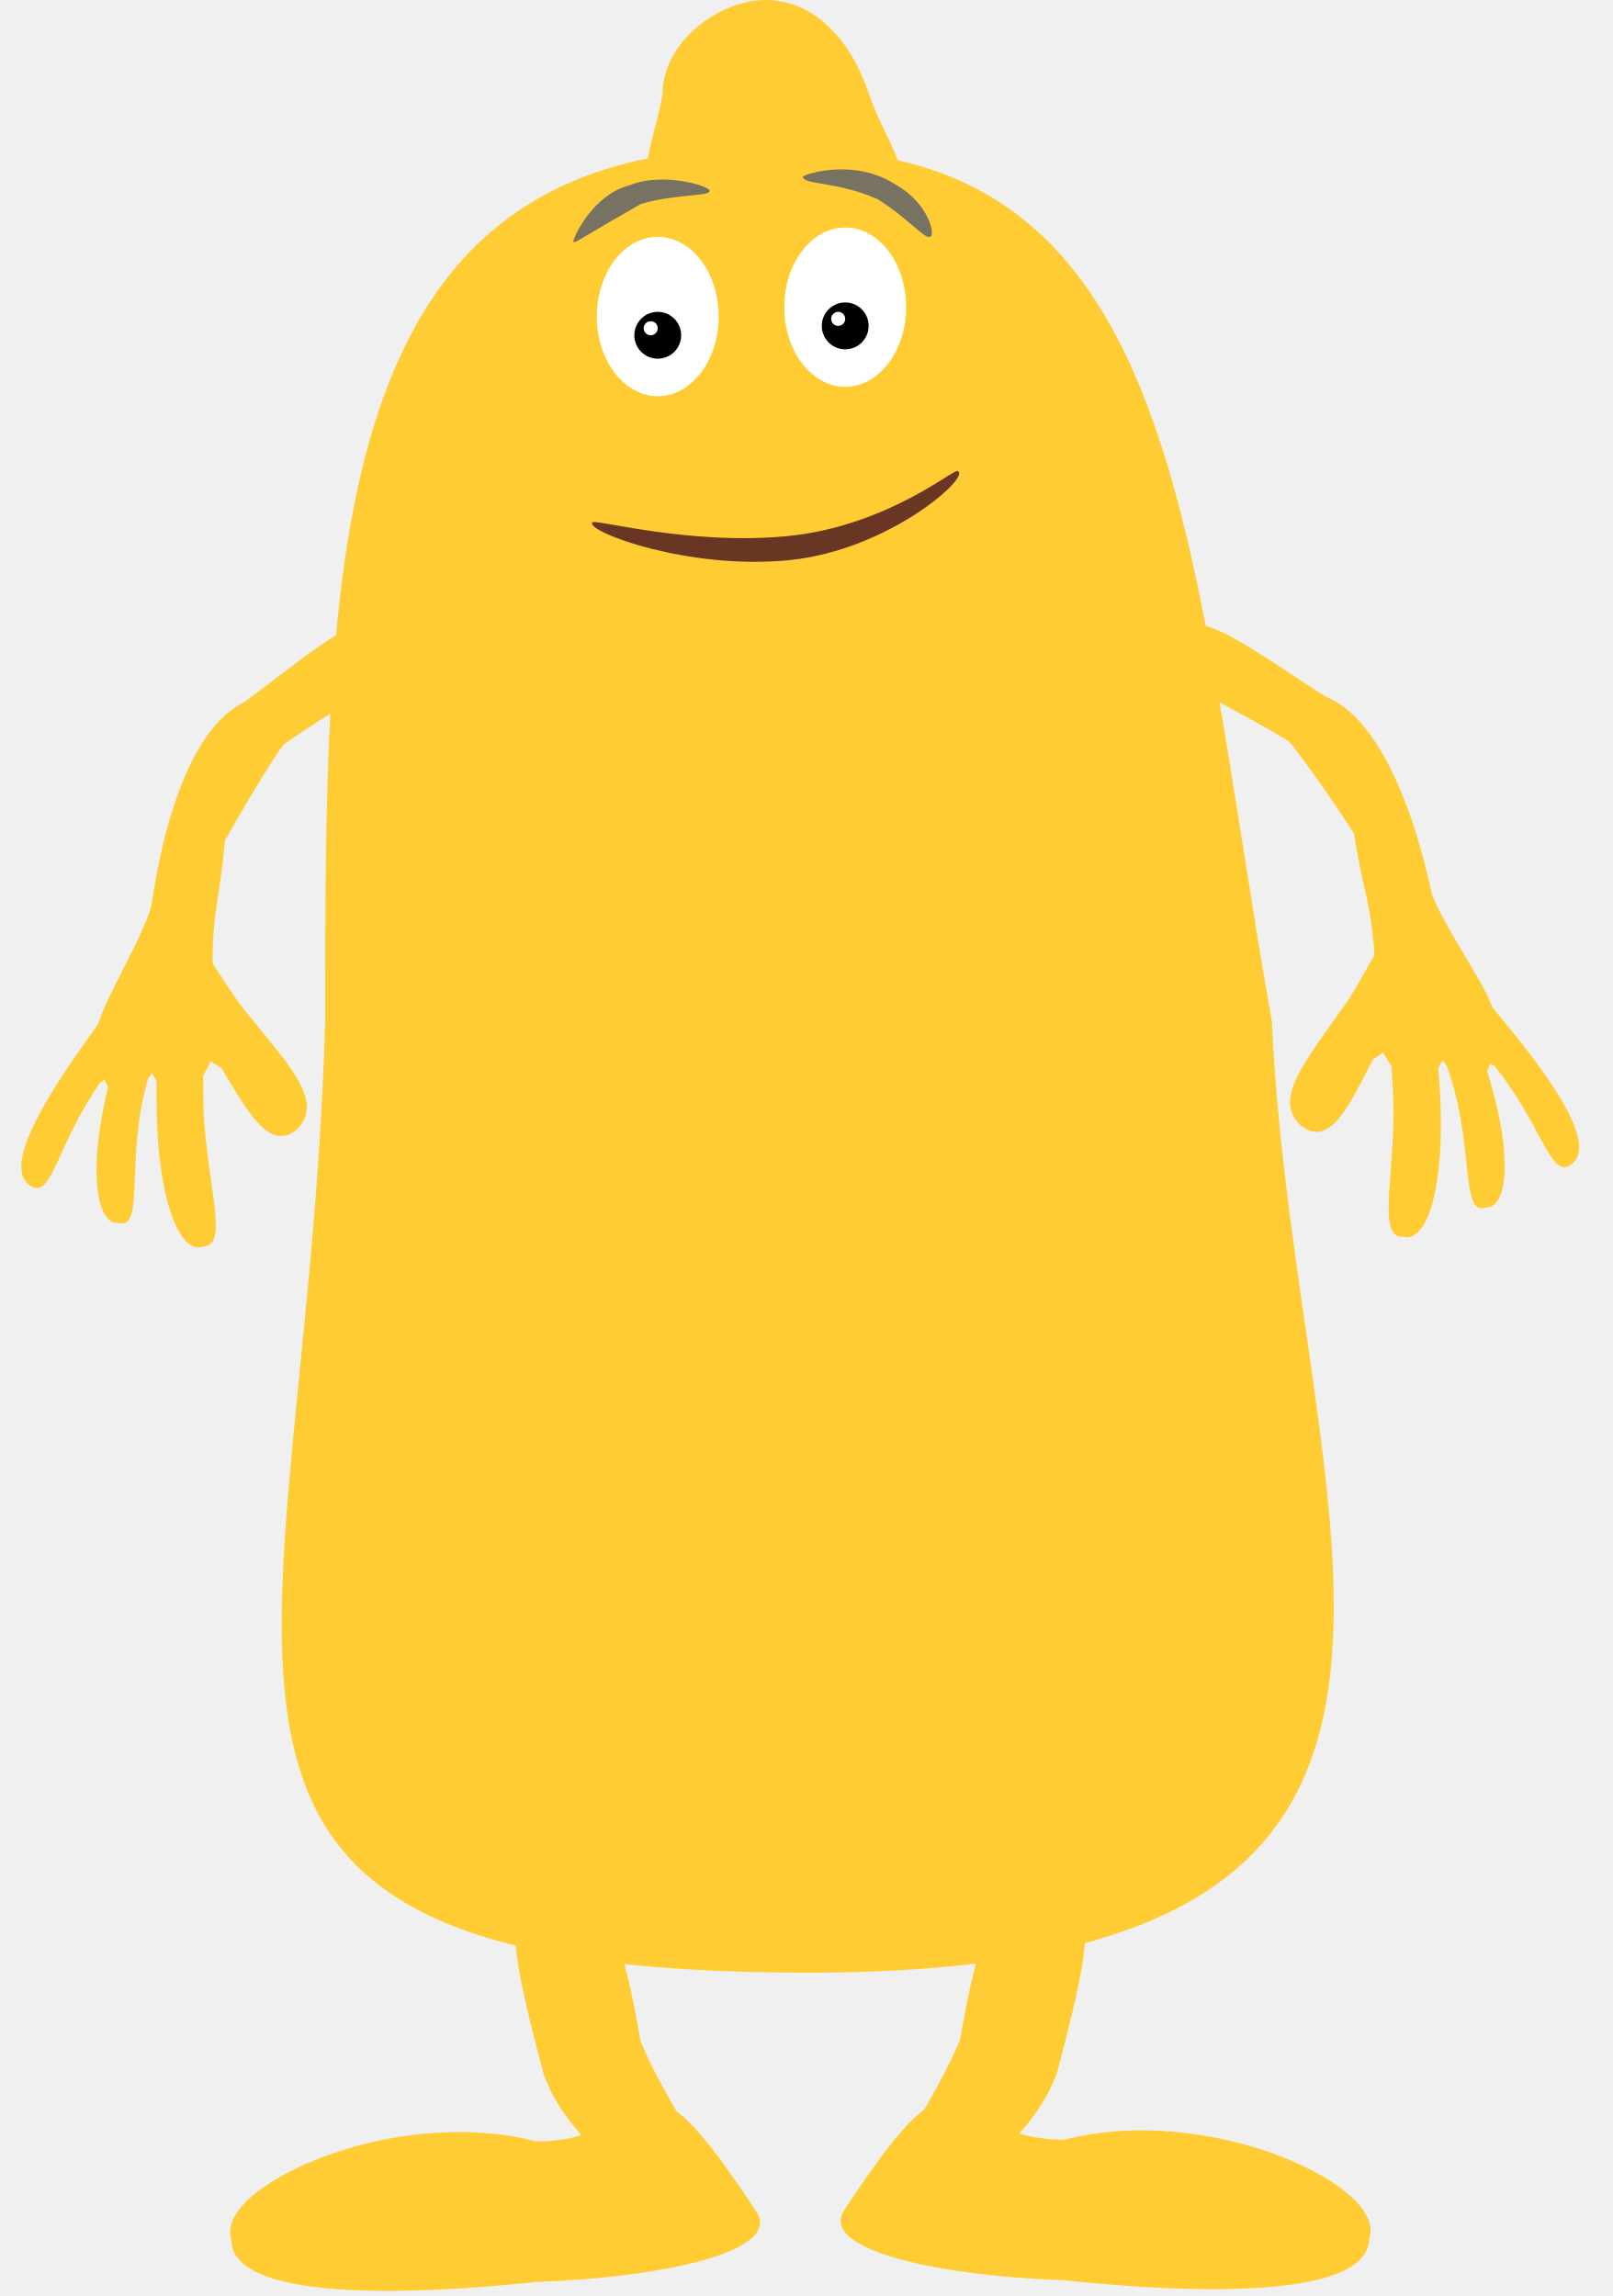
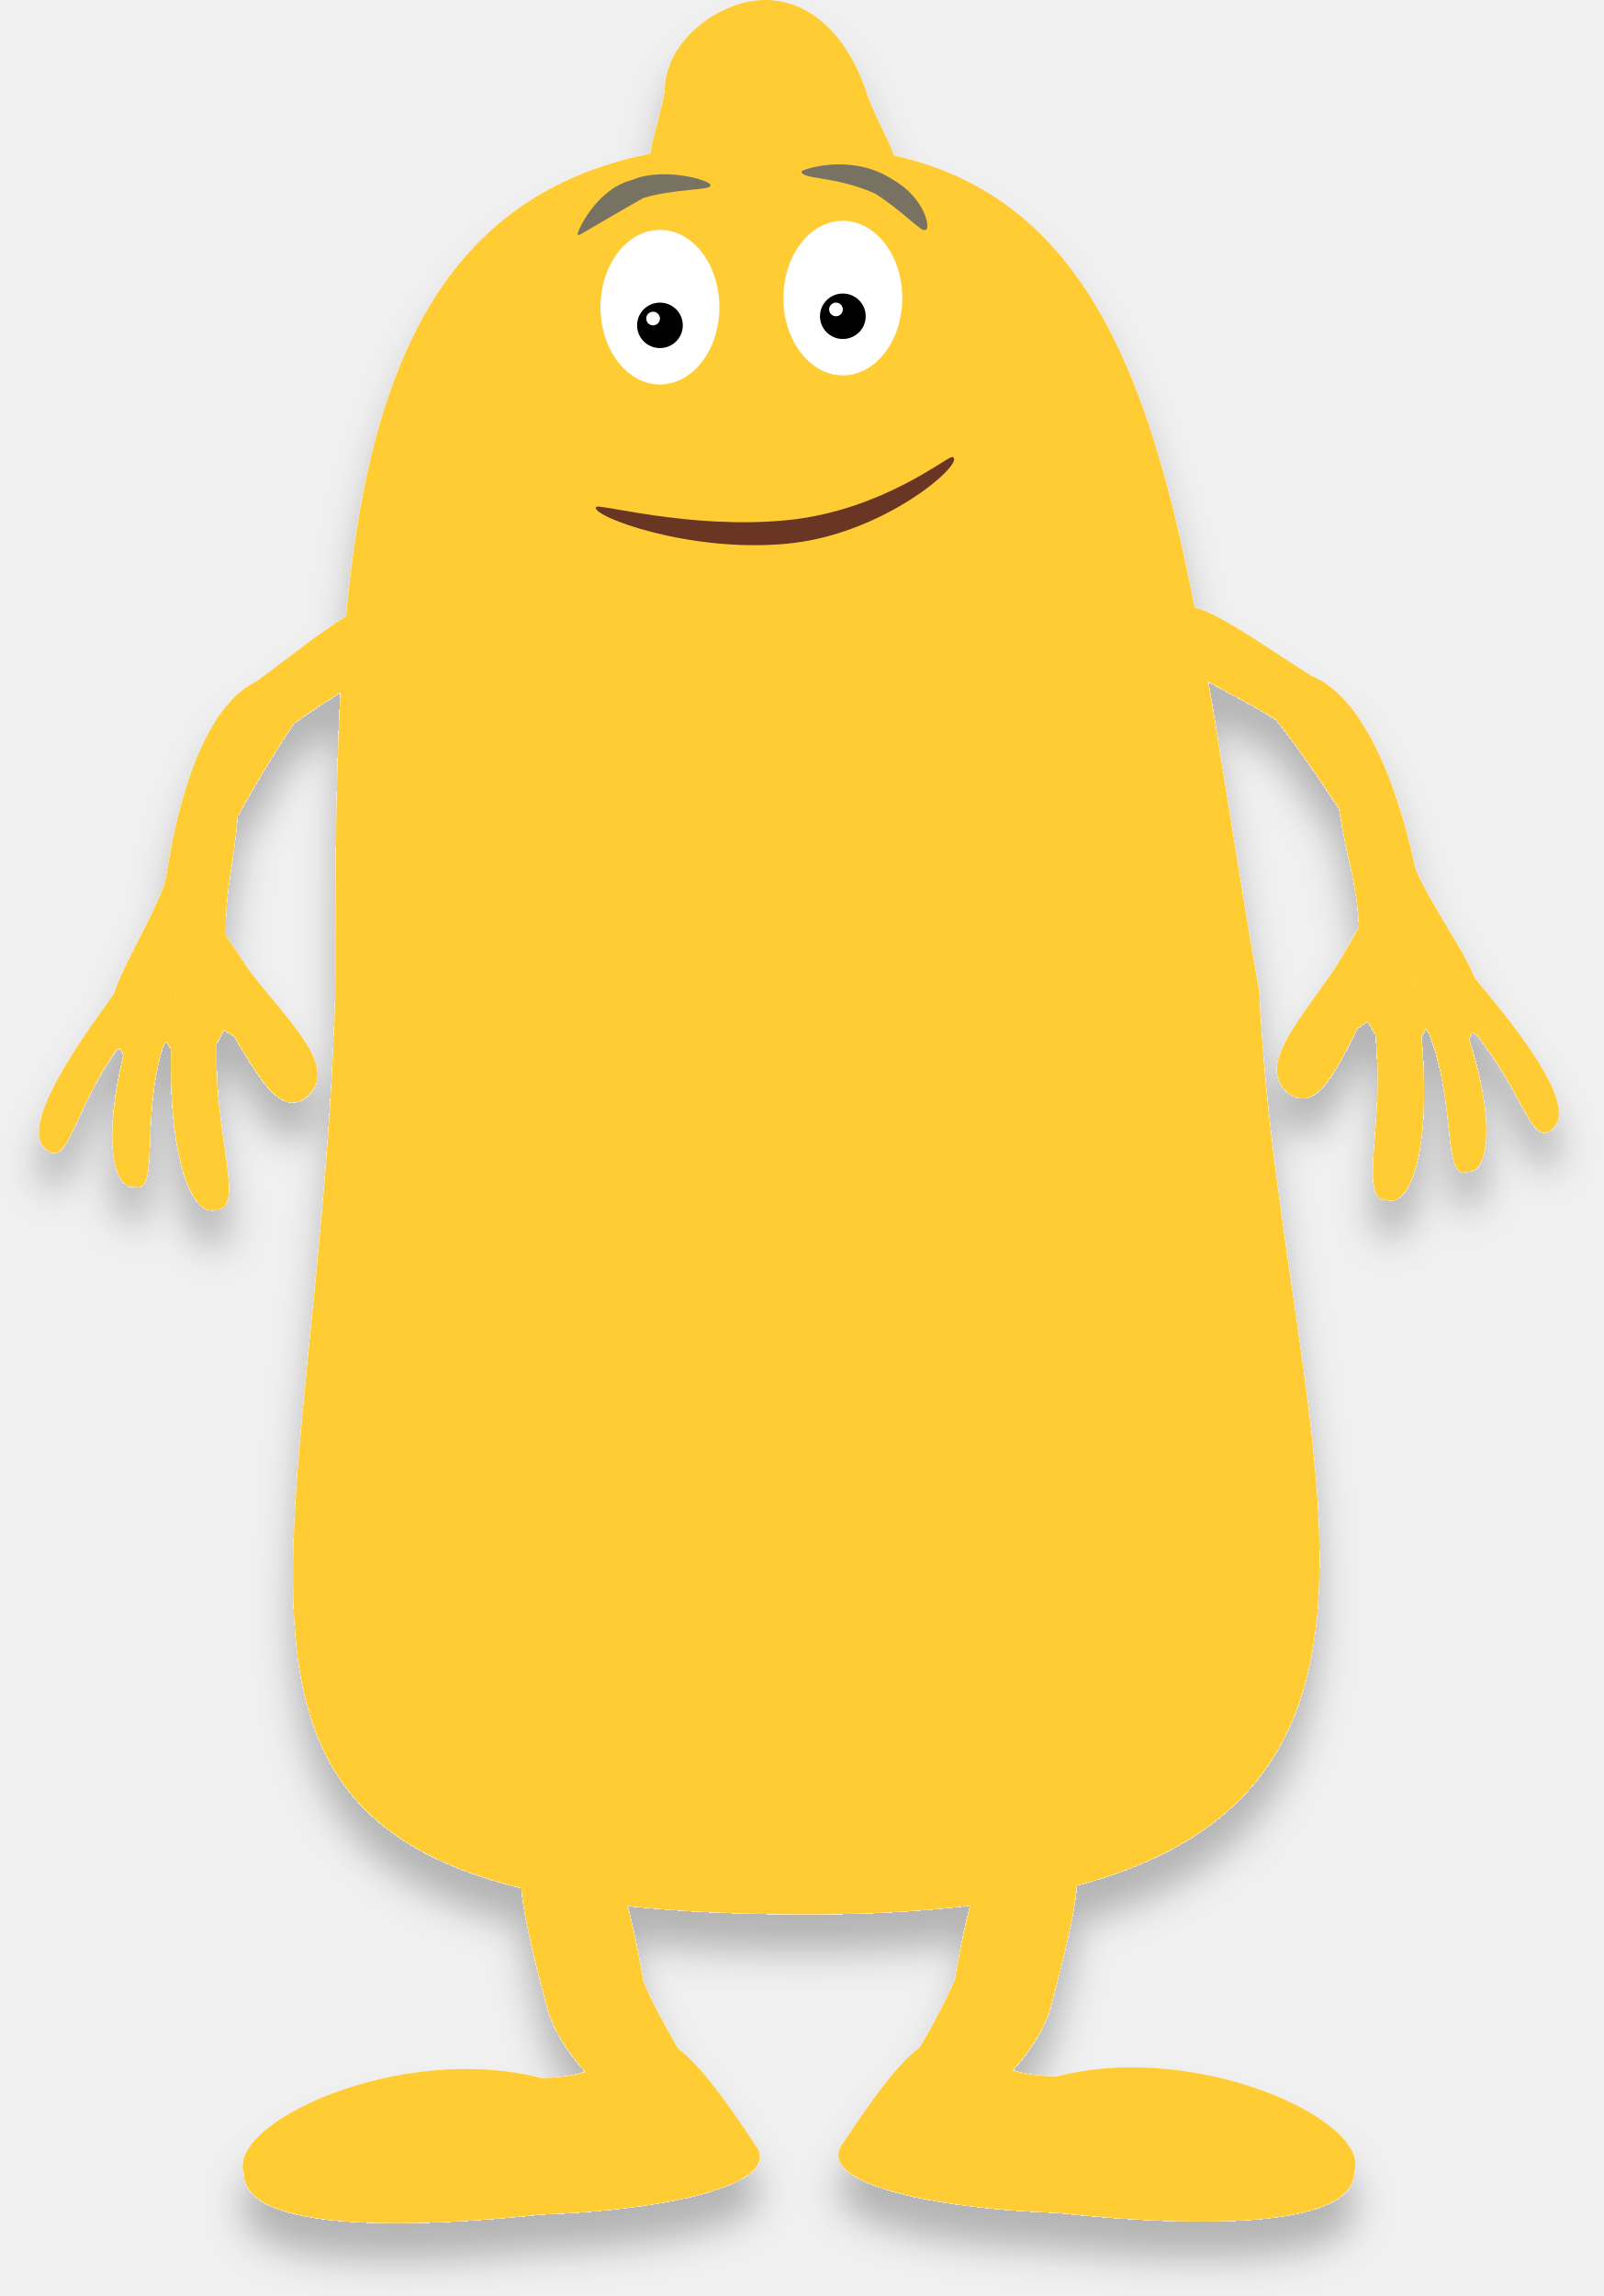
- <svg xmlns="http://www.w3.org/2000/svg" width="172" height="245" viewBox="0 0 172 245" fill="none">
-   <path d="M92.693 10C95.193 17.5 102.693 23.5 81.693 20C64.693 23 69.193 18.5 70.693 10C70.693 4.477 76.723 0 81.693 0C86.664 0 90.693 4 92.693 10Z" fill="#FFCC33" />
-   <path d="M135.693 109C138.193 164 165.693 210.5 86.193 210.5C10.193 210.5 32.693 178.5 34.693 109C34.693 57.638 34.693 13 85.193 16C126.193 16 126.693 58 135.693 109Z" fill="#FFCC33" />
-   <path d="M80.693 236C83.443 240.176 71.193 243 57.193 243.5C43.193 245 24.693 245.5 24.693 239C22.693 233.5 41.693 224.5 57.193 228.5C70.724 228.5 67.193 215.5 80.693 236Z" fill="#FFCC33" />
-   <path d="M68.337 217.819C72.193 227 80.053 236.053 77.193 237C74.333 237.947 60.931 230.161 57.98 221.248C53.193 203.395 54.955 204.342 57.815 203.395C60.675 202.448 64.693 196 68.337 217.819Z" fill="#FFCC33" />
-   <path d="M90.082 235.821C87.332 239.997 99.582 242.821 113.582 243.321C127.582 244.821 146.082 245.321 146.082 238.821C148.082 233.321 129.082 224.321 113.582 228.321C100.051 228.321 103.582 215.321 90.082 235.821Z" fill="#FFCC33" />
-   <path d="M102.439 217.64C98.582 226.821 90.722 235.874 93.582 236.821C96.442 237.768 109.845 229.982 112.796 221.069C117.582 203.216 115.821 204.163 112.961 203.216C110.101 202.269 106.082 195.821 102.439 217.64Z" fill="#FFCC33" />
-   <path d="M21.693 117C21.693 125.284 24.693 133 21.693 133C19.193 134 16.693 128 16.693 117C16.693 108.716 18.589 102 19.693 102C20.798 102 21.693 108.716 21.693 117Z" fill="#FFCC33" />
-   <path d="M15.693 115.5C13.401 123.461 15.451 131.294 12.693 130.5C10.118 130.799 9.15 124.071 12.193 113.5C14.485 105.539 17.042 99.502 18.057 99.794C19.073 100.086 17.985 107.539 15.693 115.5Z" fill="#FFCC33" />
-   <path d="M10.693 115.5C5.962 122.301 5.549 128.139 3.193 126.5C1.362 125.226 1.912 121.53 8.194 112.5C12.925 105.7 17.097 100.449 17.965 101.053C18.832 101.656 15.424 108.699 10.693 115.5Z" fill="#FFCC33" />
-   <path d="M26.168 107.883C30.693 113.5 34.693 117.5 31.693 120.5C28.193 123.5 25.552 116.665 21.688 110.869C17.825 105.073 15.457 98.824 16.694 98C17.694 93.5 23.693 105 26.168 107.883Z" fill="#FFCC33" />
-   <path d="M18.688 112.75C18.688 114.407 18.693 119 16.193 114.5C13.198 119.25 13.688 114.407 13.688 112.75C13.688 111.093 14.808 109.75 16.188 109.75C17.569 109.75 18.688 111.093 18.688 112.75Z" fill="#FFCC33" />
-   <path d="M25.116 110.5C25.648 112.069 27.132 116.416 22.475 113.245C19.193 120 19.229 114.249 18.696 112.68C18.163 111.111 19.169 109.351 20.941 108.749C22.714 108.147 24.583 108.931 25.116 110.5Z" fill="#FFCC33" />
-   <path d="M13.322 114.651C13.108 115.609 12.518 118.263 11.141 115.225C7.4 117.63 9.19 114.733 9.404 113.776C9.618 112.818 10.669 112.238 11.75 112.48C12.832 112.722 13.536 113.694 13.322 114.651Z" fill="#FFCC33" />
-   <path d="M30.193 79.5C24.834 87.205 14.193 107.5 15.693 108C14.716 106.662 16.193 79.795 26.014 74.95C32.781 70.007 40.693 63 40.036 68.422C44.193 72 36.96 74.557 30.193 79.5Z" fill="#FFCC33" />
-   <path d="M23.128 96.466C21.193 109.5 26.693 111 18.027 107.51C2.193 118.5 15.485 101.827 16.461 95.446C17.437 89.065 19.721 84.12 21.562 84.402C23.404 84.683 25.193 83.5 23.128 96.466Z" fill="#FFCC33" />
-   <path d="M148.584 115.991C149.145 124.257 146.673 132.157 149.666 131.955C152.228 132.783 154.317 126.628 153.573 115.653C153.013 107.388 150.668 100.816 149.566 100.89C148.464 100.965 148.024 107.726 148.584 115.991Z" fill="#FFCC33" />
-   <path d="M154.469 114.089C157.294 121.877 155.779 129.83 158.477 128.852C161.066 128.976 161.577 122.198 157.826 111.857C155.001 104.069 152.042 98.218 151.049 98.579C150.056 98.939 151.644 106.301 154.469 114.089Z" fill="#FFCC33" />
-   <path d="M159.458 113.751C164.638 120.216 165.445 126.013 167.684 124.219C169.425 122.824 168.627 119.173 161.749 110.589C156.569 104.124 152.051 99.168 151.226 99.828C150.402 100.489 154.278 107.286 159.458 113.751Z" fill="#FFCC33" />
-   <path d="M143.503 107.198C139.368 113.108 135.648 117.369 138.844 120.159C142.539 122.916 144.712 115.918 148.175 109.874C151.637 103.83 153.578 97.435 152.288 96.697C150.986 92.274 145.778 104.154 143.503 107.198Z" fill="#FFCC33" />
-   <path d="M151.295 111.548C151.407 113.201 151.713 117.784 153.903 113.125C157.212 117.662 156.396 112.863 156.284 111.21C156.172 109.557 154.964 108.292 153.587 108.386C152.209 108.479 151.183 109.895 151.295 111.548Z" fill="#FFCC33" />
-   <path d="M144.73 109.738C144.305 111.339 143.119 115.776 147.551 112.298C151.282 118.815 150.857 113.08 151.283 111.479C151.708 109.877 150.586 108.19 148.777 107.709C146.968 107.228 145.156 108.136 144.73 109.738Z" fill="#FFCC33" />
-   <path d="M156.778 113.082C157.056 114.023 157.824 116.631 158.993 113.507C162.887 115.653 160.906 112.884 160.627 111.943C160.349 111.003 159.262 110.495 158.199 110.809C157.136 111.124 156.5 112.141 156.778 113.082Z" fill="#FFCC33" />
-   <path d="M137.568 79.152C143.436 86.477 155.425 106.006 153.962 106.606C154.847 105.205 151.556 78.499 141.431 74.329C134.345 69.855 125.977 63.4 126.999 68.765C123.093 72.616 130.483 74.678 137.568 79.152Z" fill="#FFCC33" />
-   <path d="M145.764 95.601C148.576 108.475 143.19 110.343 151.601 106.275C168.141 116.169 153.753 100.433 152.347 94.133C150.942 87.832 148.329 83.053 146.511 83.459C144.693 83.864 142.827 82.805 145.764 95.601Z" fill="#FFCC33" />
-   <ellipse cx="70.174" cy="33.775" rx="6.5" ry="8.5" fill="white" />
-   <circle cx="70.174" cy="35.775" r="2.5" fill="black" />
-   <circle cx="69.424" cy="35.025" r="0.75" fill="white" />
-   <ellipse cx="90.174" cy="32.775" rx="6.5" ry="8.5" fill="white" />
-   <circle cx="90.174" cy="34.775" r="2.5" fill="black" />
-   <circle cx="89.424" cy="34.025" r="0.75" fill="white" />
-   <path d="M75.674 20.432C75.674 20.933 71.788 20.73 68.353 21.775C61.353 25.775 61.254 26.038 61.173 25.774C61.093 25.51 63.173 20.774 67.173 19.774C70.673 18.274 76.174 19.933 75.674 20.432Z" fill="#787262" />
-   <path d="M99.174 25.275C98.796 25.603 96.715 23.182 93.674 21.275C89.174 19.275 85.674 19.775 85.661 18.844C85.808 18.61 91.174 16.775 95.674 19.775C99.174 21.775 99.879 25.325 99.174 25.275Z" fill="#787262" />
-   <path d="M102.174 50.275C103.674 50.775 94.891 58.713 84.174 59.775C73.457 60.837 62.674 56.775 63.174 55.775C63.119 55.225 73.362 58.259 84.079 57.198C94.796 56.136 102.119 49.726 102.174 50.275Z" fill="#693624" />
+ <svg xmlns="http://www.w3.org/2000/svg" width="176" height="252" viewBox="0 0 176 252" fill="none">
+   <g filter="url(#filter0_d_340_1805)">
+     <path d="M95.063 9.982C97.573 17.468 105.103 23.457 84.019 19.963C66.951 22.957 71.469 18.466 72.975 9.982C72.975 4.469 79.028 0 84.019 0C89.009 0 93.055 3.993 95.063 9.982Z" fill="#FFCC33" />
+     <path d="M138.234 108.799C140.744 163.697 168.354 210.111 88.537 210.111C12.234 210.111 34.824 178.17 36.831 108.799C36.831 57.531 36.831 12.976 87.533 15.97C128.696 15.97 129.198 57.893 138.234 108.799Z" fill="#FFCC33" />
+     <path d="M83.015 235.565C85.776 239.733 73.477 242.551 59.421 243.051C45.365 244.548 26.792 245.047 26.792 238.559C24.784 233.069 43.859 224.086 59.421 228.078C73.006 228.078 69.461 215.102 83.015 235.565Z" fill="#FFCC33" />
+     <path d="M70.609 217.417C74.481 226.581 82.372 235.617 79.501 236.562C76.629 237.508 63.173 229.736 60.211 220.84C55.405 203.02 57.174 203.965 60.045 203.02C62.916 202.074 66.951 195.638 70.609 217.417Z" fill="#FFCC33" />
+     <path d="M92.441 235.386C89.68 239.554 101.979 242.373 116.035 242.872C130.091 244.369 148.664 244.868 148.664 238.38C150.672 232.89 131.597 223.907 116.035 227.9C102.45 227.9 105.995 214.924 92.441 235.386Z" fill="#FFCC33" />
+     <path d="M104.847 217.238C100.975 226.402 93.084 235.439 95.955 236.384C98.826 237.329 112.282 229.558 115.245 220.661C120.051 202.841 118.282 203.786 115.411 202.841C112.539 201.896 108.505 195.459 104.847 217.238Z" fill="#FFCC33" />
+     <path d="M23.78 116.784C23.78 125.053 26.792 132.755 23.78 132.755C21.27 133.753 18.76 127.764 18.76 116.784C18.76 108.515 20.663 101.812 21.772 101.812C22.881 101.812 23.78 108.515 23.78 116.784Z" fill="#FFCC33" />
+     <path d="M17.756 115.287C15.455 123.233 17.513 131.052 14.744 130.259C12.159 130.558 11.187 123.842 14.242 113.291C16.543 105.344 19.11 99.318 20.129 99.61C21.148 99.902 20.057 107.341 17.756 115.287Z" fill="#FFCC33" />
+     <path d="M12.736 115.287C7.986 122.075 7.571 127.902 5.206 126.266C3.368 124.995 3.92 121.306 10.226 112.292C14.976 105.504 19.166 100.264 20.036 100.866C20.907 101.468 17.486 108.499 12.736 115.287Z" fill="#FFCC33" />
+     <path d="M28.273 107.684C32.816 113.291 36.832 117.283 33.82 120.278C30.306 123.272 27.653 116.45 23.775 110.664C19.896 104.879 17.518 98.642 18.76 97.819C19.764 93.327 25.788 104.806 28.273 107.684Z" fill="#FFCC33" />
+     <path d="M20.763 112.542C20.763 114.196 20.768 118.78 18.258 114.289C15.251 119.03 15.743 114.196 15.743 112.542C15.743 110.888 16.867 109.547 18.253 109.547C19.639 109.547 20.763 110.888 20.763 112.542Z" fill="#FFCC33" />
+     <path d="M27.216 110.296C27.751 111.862 29.24 116.201 24.565 113.036C21.27 119.779 21.306 114.038 20.771 112.472C20.236 110.906 21.245 109.15 23.025 108.549C24.804 107.948 26.681 108.73 27.216 110.296Z" fill="#FFCC33" />
+     <path d="M15.375 114.44C15.16 115.395 14.568 118.045 13.185 115.013C9.43 117.412 11.227 114.521 11.442 113.566C11.657 112.61 12.711 112.031 13.797 112.272C14.883 112.514 15.59 113.484 15.375 114.44Z" fill="#FFCC33" />
+     <path d="M32.314 79.353C26.933 87.044 16.25 107.301 17.756 107.801C16.775 106.465 18.258 79.647 28.117 74.811C34.911 69.878 42.855 62.884 42.195 68.296C46.369 71.867 39.108 74.419 32.314 79.353Z" fill="#FFCC33" />
+     <path d="M25.221 96.288C23.278 109.298 28.8 110.795 20.099 107.311C4.202 118.281 17.547 101.639 18.527 95.269C19.507 88.9 21.8 83.965 23.648 84.246C25.497 84.527 27.294 83.346 25.221 96.288Z" fill="#FFCC33" />
+     <path d="M151.177 115.777C151.739 124.027 149.258 131.914 152.263 131.711C154.835 132.538 156.932 126.394 156.185 115.44C155.623 107.19 153.268 100.63 152.162 100.704C151.055 100.779 150.614 107.527 151.177 115.777Z" fill="#FFCC33" />
+     <path d="M157.085 113.878C159.921 121.652 158.4 129.591 161.108 128.614C163.708 128.738 164.221 121.972 160.455 111.65C157.619 103.877 154.648 98.037 153.651 98.397C152.654 98.756 154.249 106.105 157.085 113.878Z" fill="#FFCC33" />
+     <path d="M162.093 113.541C167.294 119.994 168.104 125.78 170.353 123.989C172.1 122.597 171.299 118.954 164.394 110.385C159.193 103.932 154.657 98.985 153.829 99.644C153.001 100.304 156.893 107.088 162.093 113.541Z" fill="#FFCC33" />
+     <path d="M146.075 107C141.924 112.899 138.189 117.153 141.397 119.938C145.107 122.689 147.289 115.704 150.765 109.671C154.241 103.638 156.19 97.256 154.895 96.518C153.588 92.104 148.359 103.962 146.075 107Z" fill="#FFCC33" />
+     <path d="M153.898 111.342C154.011 112.992 154.317 117.566 156.516 112.916C159.839 117.445 159.019 112.655 158.907 111.005C158.794 109.355 157.582 108.092 156.199 108.186C154.816 108.279 153.786 109.692 153.898 111.342Z" fill="#FFCC33" />
+     <path d="M147.307 109.535C146.88 111.133 145.689 115.562 150.139 112.09C153.884 118.596 153.458 112.871 153.886 111.273C154.313 109.674 153.186 107.99 151.37 107.51C149.553 107.03 147.734 107.937 147.307 109.535Z" fill="#FFCC33" />
+     <path d="M159.403 112.873C159.682 113.812 160.453 116.416 161.626 113.298C165.536 115.44 163.547 112.676 163.267 111.737C162.988 110.798 161.897 110.291 160.829 110.605C159.762 110.919 159.124 111.934 159.403 112.873Z" fill="#FFCC33" />
+     <path d="M140.116 79.006C146.008 86.317 158.044 105.81 156.576 106.41C157.464 105.011 154.16 78.355 143.994 74.192C136.88 69.727 128.479 63.283 129.505 68.638C125.584 72.482 133.003 74.54 140.116 79.006Z" fill="#FFCC33" />
+     <path d="M148.345 95.425C151.168 108.274 145.761 110.139 154.205 106.079C170.811 115.955 156.366 100.248 154.954 93.959C153.543 87.67 150.92 82.9 149.095 83.305C147.269 83.709 145.396 82.652 148.345 95.425Z" fill="#FFCC33" />
+     <ellipse cx="72.453" cy="33.713" rx="6.526" ry="8.484" fill="white" />
+     <ellipse cx="72.453" cy="35.709" rx="2.51" ry="2.495" fill="black" />
+     <ellipse cx="71.7" cy="34.961" rx="0.753" ry="0.749" fill="white" />
+     <ellipse cx="92.533" cy="32.715" rx="6.526" ry="8.484" fill="white" />
+     <ellipse cx="92.533" cy="34.711" rx="2.51" ry="2.495" fill="black" />
+     <ellipse cx="91.78" cy="33.962" rx="0.753" ry="0.749" fill="white" />
+     <path d="M77.975 20.395C77.975 20.894 74.074 20.692 70.626 21.735C63.598 25.728 63.498 25.99 63.417 25.727C63.336 25.463 65.425 20.736 69.441 19.738C72.955 18.241 78.477 19.896 77.975 20.395Z" fill="#787262" />
+     <path d="M101.569 25.229C101.19 25.556 99.101 23.139 96.047 21.236C91.529 19.24 88.015 19.739 88.002 18.809C88.15 18.576 93.537 16.744 98.055 19.739C101.569 21.735 102.277 25.278 101.569 25.229Z" fill="#787262" />
+     <path d="M104.581 50.182C106.087 50.681 97.269 58.605 86.509 59.665C75.749 60.725 64.924 56.67 65.425 55.672C65.371 55.124 75.654 58.152 86.414 57.092C97.174 56.032 104.526 49.634 104.581 50.182Z" fill="#693624" />
+   </g>
+   <defs>
+     <filter id="filter0_d_340_1805" x="0.285" y="0" width="174.858" height="252" filterUnits="userSpaceOnUse" color-interpolation-filters="sRGB">
+       <feFlood flood-opacity="0" result="BackgroundImageFix" />
+       <feColorMatrix in="SourceAlpha" type="matrix" values="0 0 0 0 0 0 0 0 0 0 0 0 0 0 0 0 0 0 127 0" result="hardAlpha" />
+       <feOffset dy="4" />
+       <feGaussianBlur stdDeviation="2" />
+       <feComposite in2="hardAlpha" operator="out" />
+       <feColorMatrix type="matrix" values="0 0 0 0 0 0 0 0 0 0 0 0 0 0 0 0 0 0 0.25 0" />
+       <feBlend mode="normal" in2="BackgroundImageFix" result="effect1_dropShadow_340_1805" />
+       <feBlend mode="normal" in="SourceGraphic" in2="effect1_dropShadow_340_1805" result="shape" />
+     </filter>
+   </defs>
</svg>
